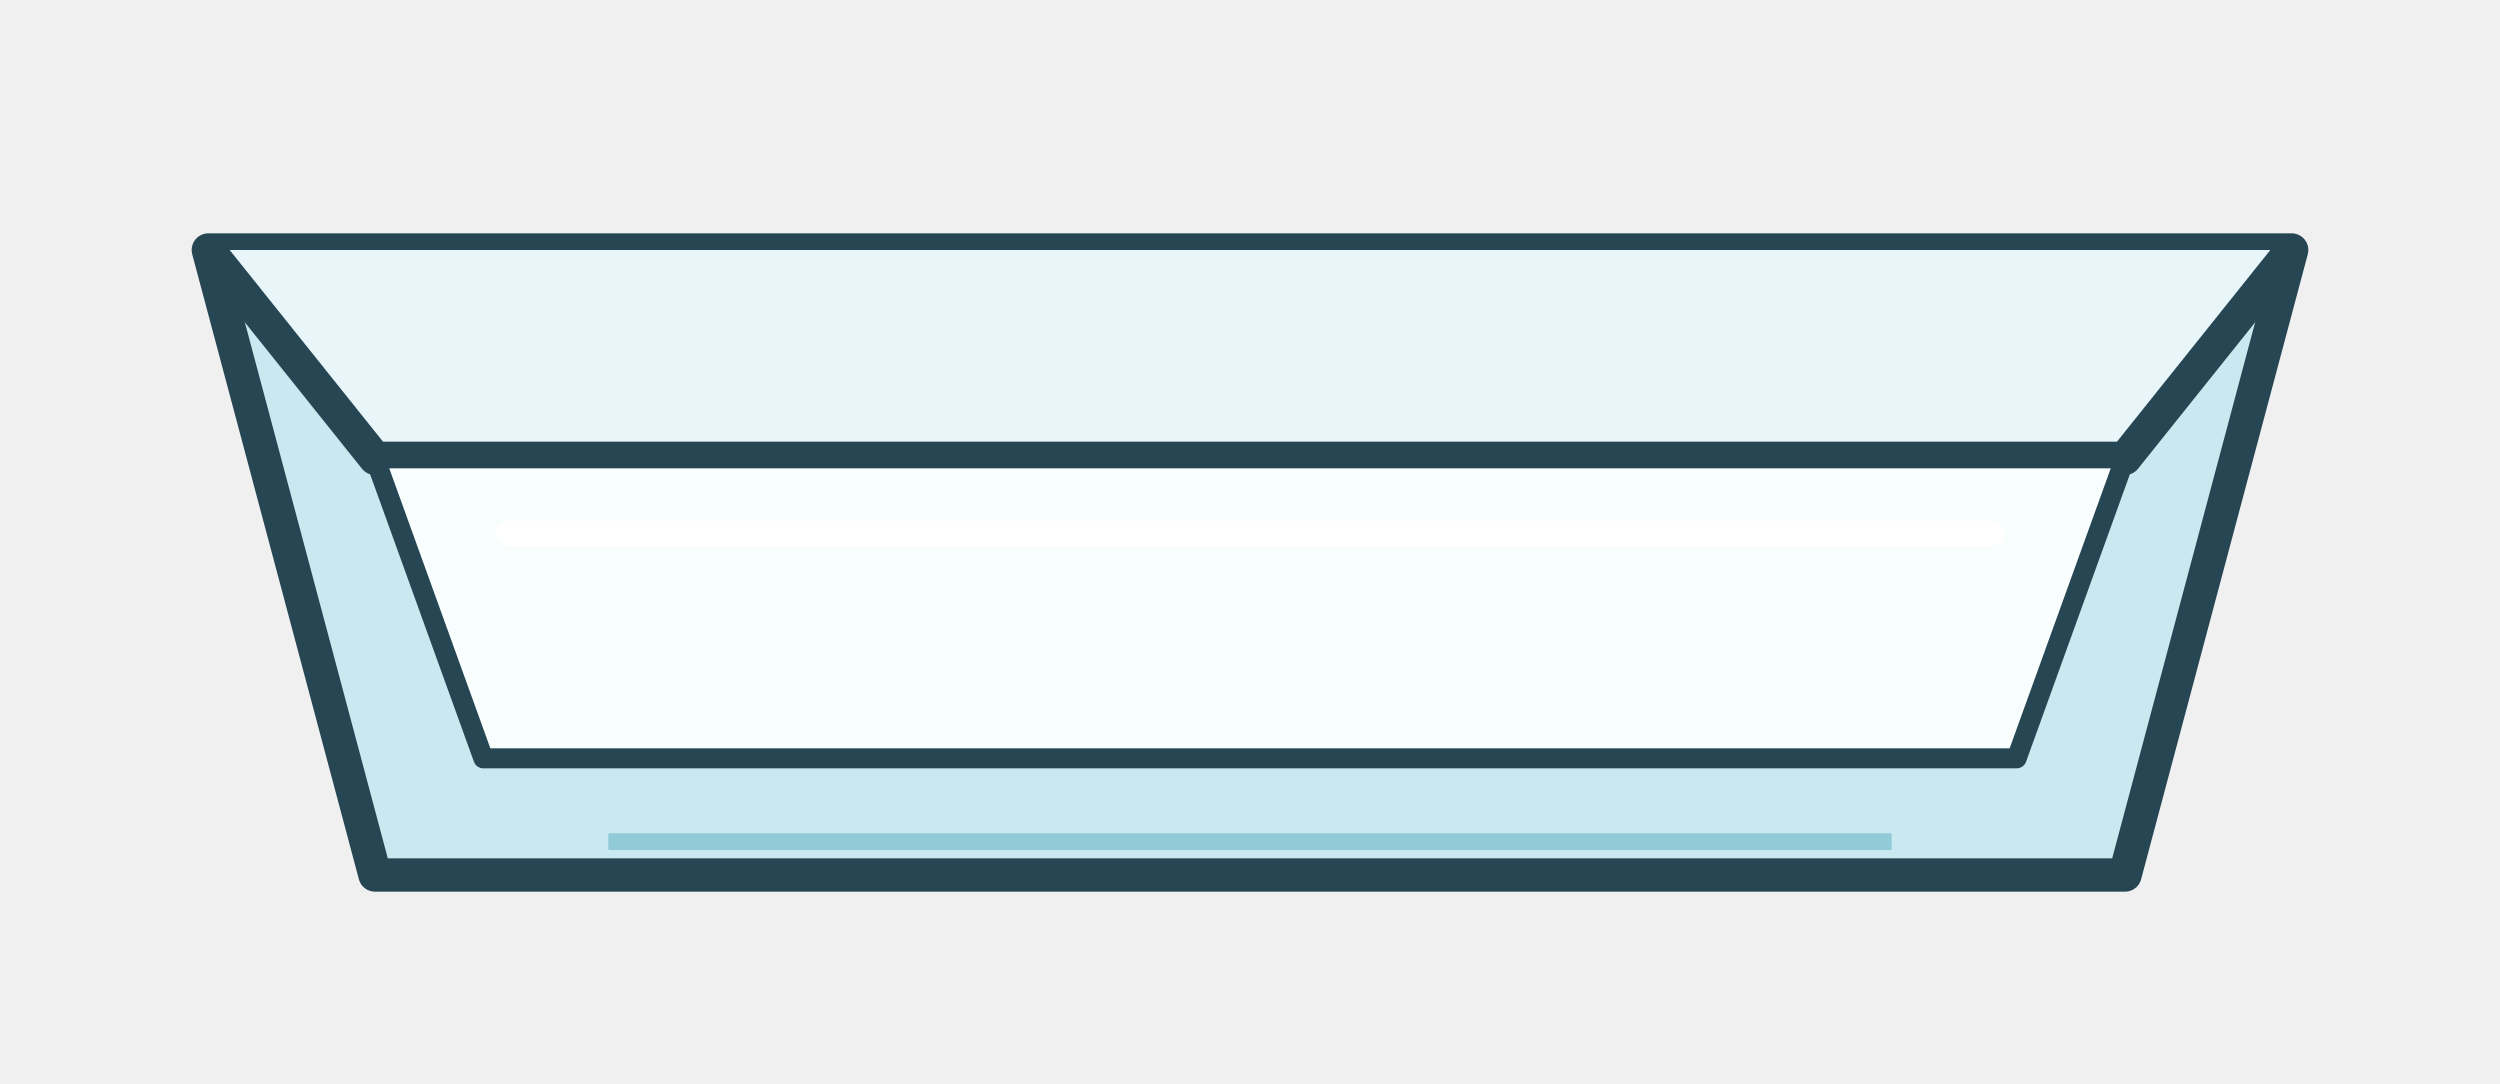
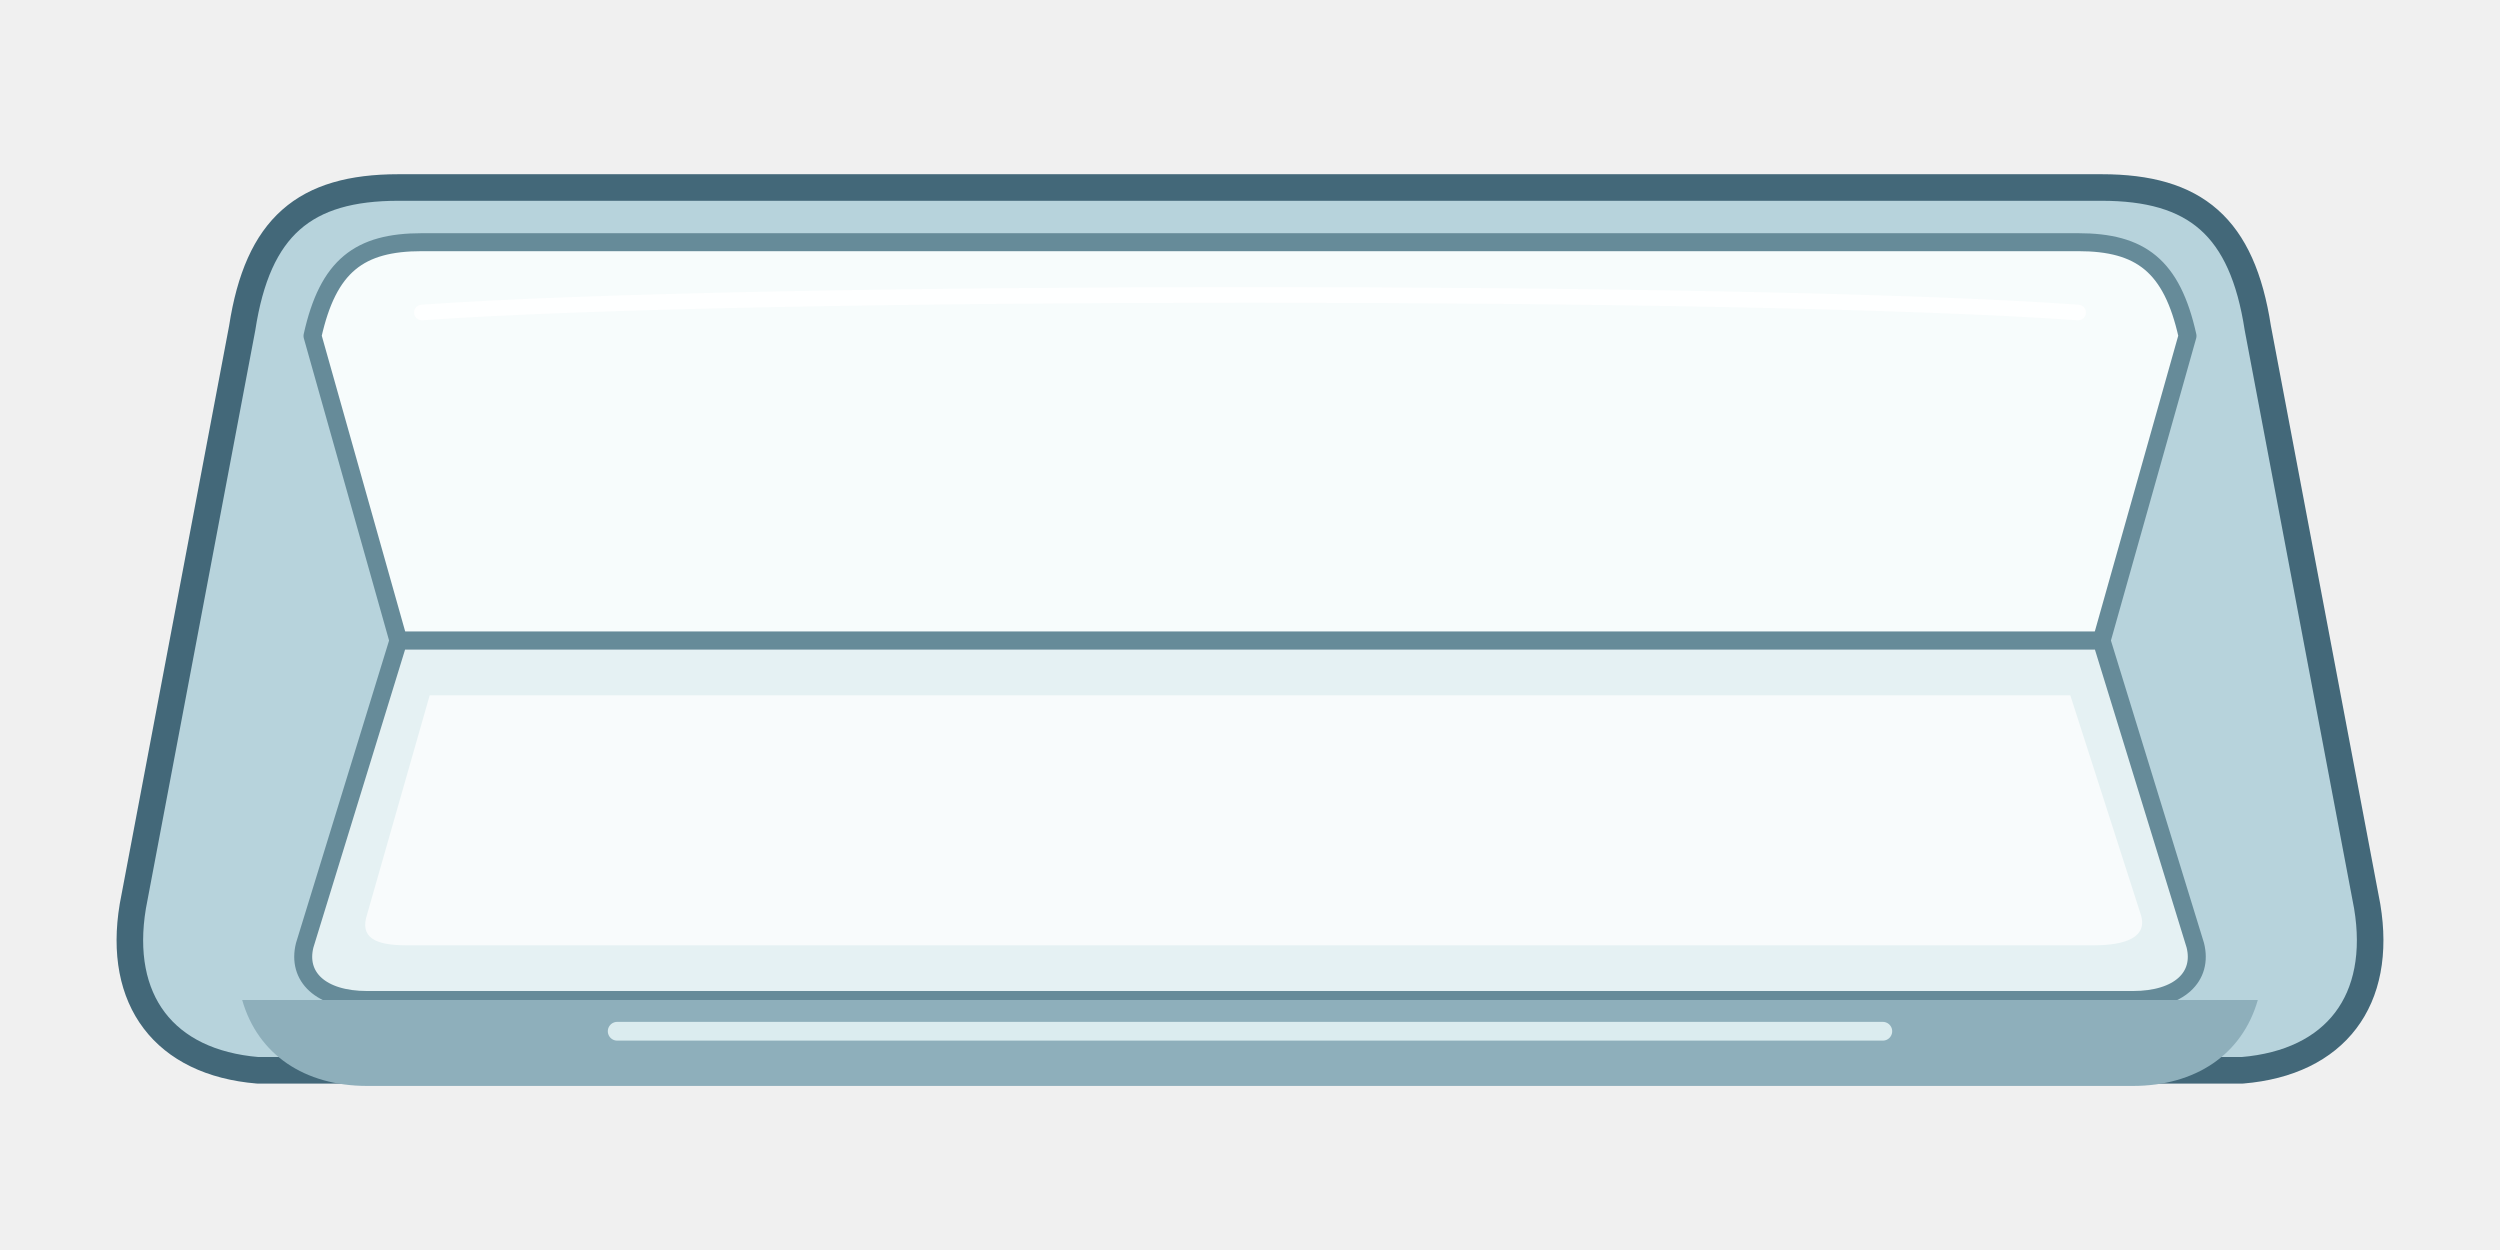
- <svg xmlns="http://www.w3.org/2000/svg" viewBox="0 0 300 130">
-   <g stroke="#274653" stroke-linejoin="round">
-     <path d="M25 30h250l-20 75H45z" fill="#c9e9f0" stroke-width="4" />
-     <path d="M25 30 45 55h210l20-25" fill="#e8f6fa" stroke-width="4" />
-     <path d="M45 55h210l-13 36H58z" fill="#f8fdfe" stroke-width="2.4" />
-     <path d="M61 64h178" fill="none" stroke="#fff" stroke-linecap="round" stroke-width="3" />
-     <path d="M73 101h154" fill="none" stroke="#91cbd8" stroke-width="2" />
-   </g>
+ <svg xmlns="http://www.w3.org/2000/svg" viewBox="0 0 320 160" preserveAspectRatio="xMidYMid meet" role="img" aria-label="Empty sterile reagent reservoir">
+   <path d="M31 42 C33 29 39 24 51 24 H269 C281 24 287 29 289 42 L303 116 C305 128 299 136 287 137 H33 C21 136 15 128 17 116 Z" fill="#b7d3dc" stroke="#436879" stroke-width="3.4" stroke-linejoin="round" />
+   <path d="M40 43 C42 34 46 31 54 31 H266 C274 31 278 34 280 43 L269 82 H51 Z" fill="#f7fcfc" stroke="#668b99" stroke-width="2.3" stroke-linejoin="round" />
+   <path d="M51 82 H269 L281 121 C282 125 279 128 273 128 H47 C41 128 38 125 39 121 Z" fill="#e5f1f3" stroke="#668b99" stroke-width="2.3" stroke-linejoin="round" />
+   <path d="M55 89 H265 L274 117 C275 120 272 121 268 121 H52 C48 121 46 120 47 117 Z" fill="#ffffff" opacity=".72" />
+   <path d="M31 128 H289 C287 135 281 139 273 139 H47 C39 139 33 135 31 128 Z" fill="#8eafbb" />
+   <path d="M54 40 C96 37 224 37 266 40" fill="none" stroke="#ffffff" stroke-width="2" opacity=".9" stroke-linecap="round" />
+   <path d="M79 132 H241" fill="none" stroke="#dbecef" stroke-width="2.4" stroke-linecap="round" />
</svg>
